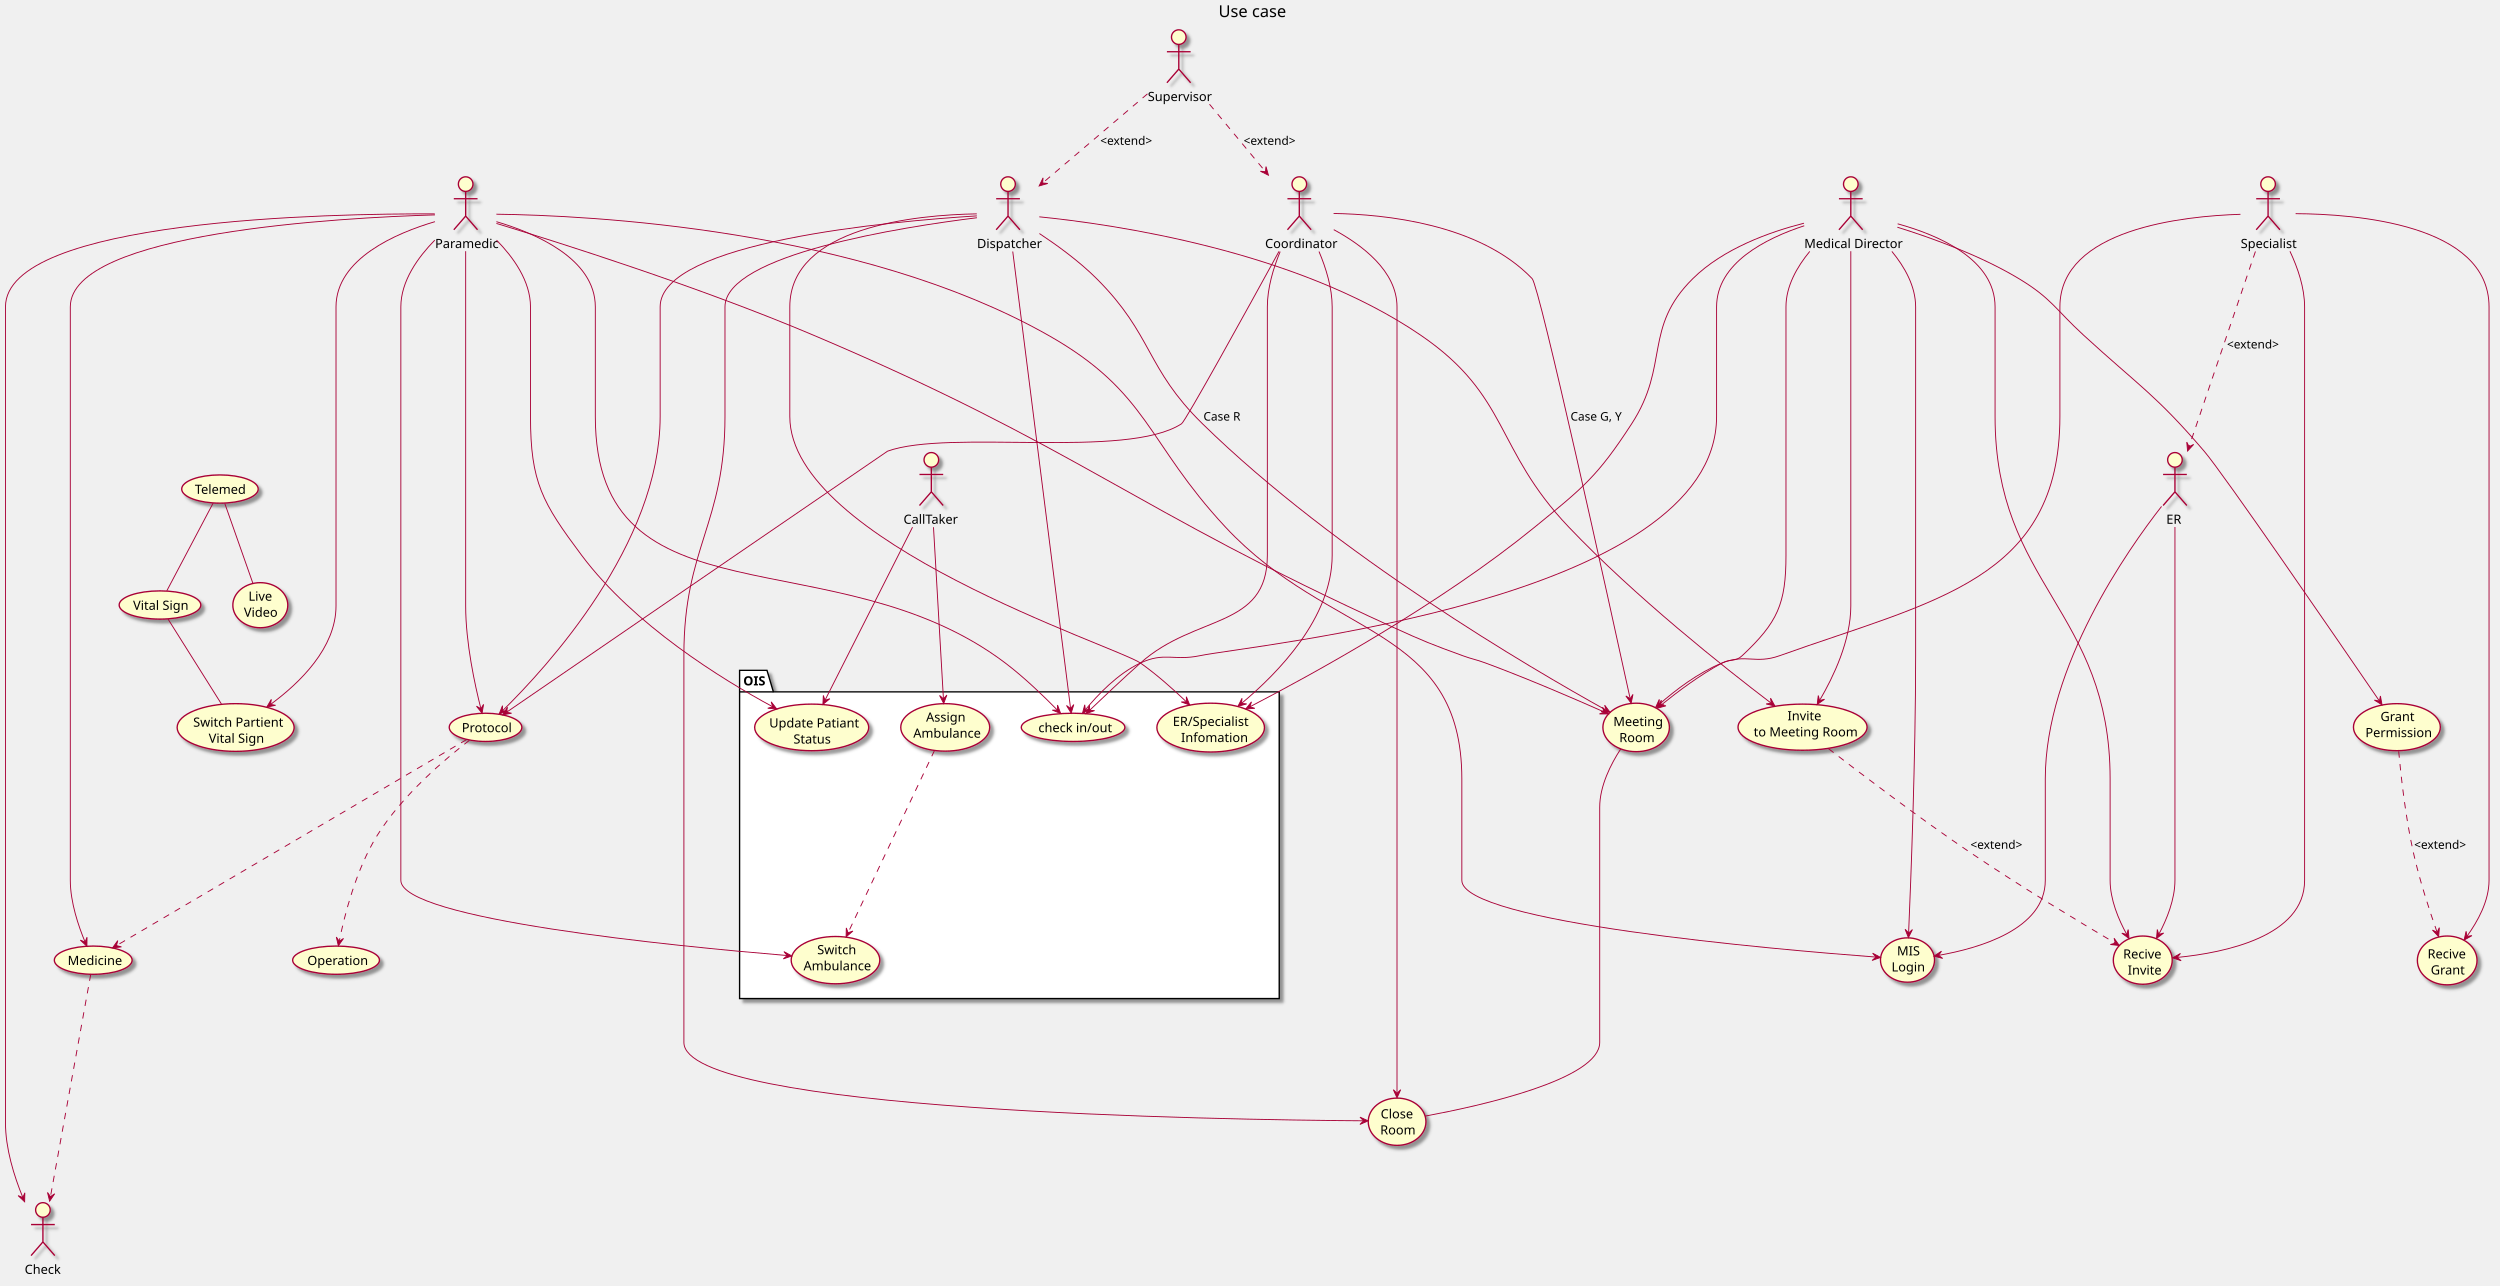
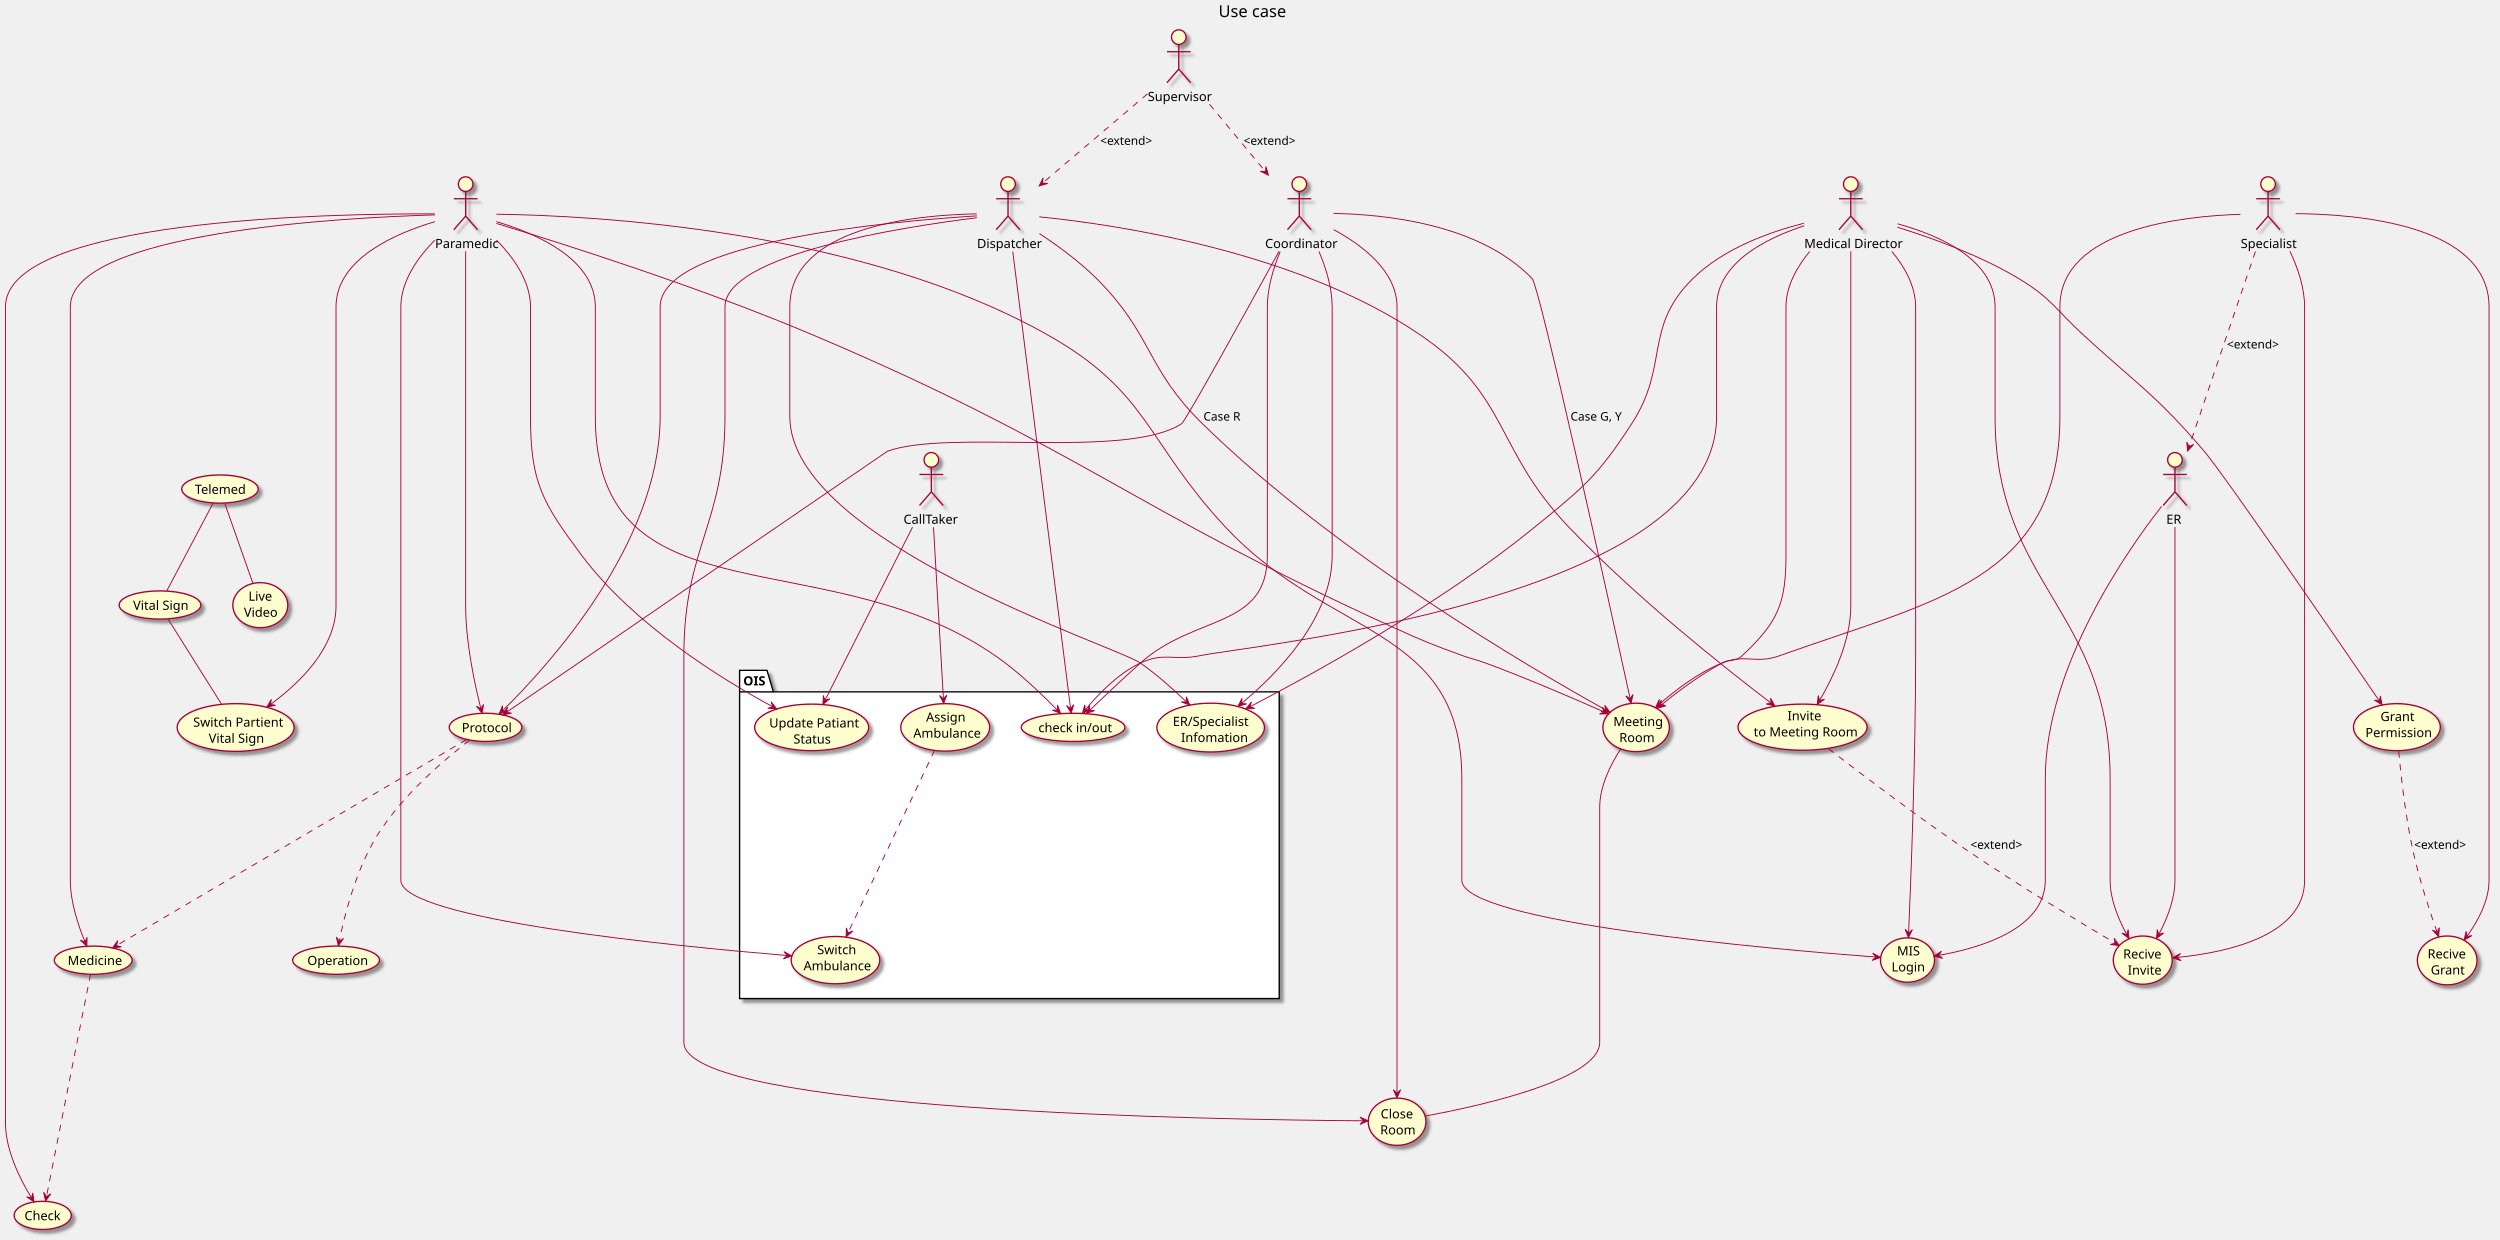
- <svg xmlns="http://www.w3.org/2000/svg" contentScriptType="application/ecmascript" contentStyleType="text/css" height="1408px" preserveAspectRatio="none" style="width:2738px;height:1408px;" version="1.1" viewBox="0 0 2738 1408" width="2738px" zoomAndPan="magnify">
+ <svg xmlns="http://www.w3.org/2000/svg" contentScriptType="application/ecmascript" contentStyleType="text/css" height="1357px" preserveAspectRatio="none" style="width:2738px;height:1357px;" version="1.1" viewBox="0 0 2738 1357" width="2738px" zoomAndPan="magnify">
  <defs>
-     <filter height="300%" id="fjxbp9gkkyga7" width="300%" x="-1" y="-1">
+     <filter height="300%" id="fc6ze92agss5i" width="300%" x="-1" y="-1">
      <feGaussianBlur result="blurOut" stdDeviation="2.0" />
      <feColorMatrix in="blurOut" result="blurOut2" type="matrix" values="0 0 0 0 0 0 0 0 0 0 0 0 0 0 0 0 0 0 .4 0" />
      <feOffset dx="4.0" dy="4.0" in="blurOut2" result="blurOut3" />
      <feBlend in="SourceGraphic" in2="blurOut3" mode="normal" />
    </filter>
  </defs>
  <g>
    <text fill="#000000" font-family="sans-serif" font-size="18" lengthAdjust="spacingAndGlyphs" textLength="75" x="1334.5" y="18.686">Use case</text>
-     <polygon fill="#FFFFFF" filter="url(#fjxbp9gkkyga7)" points="810,734.141,840,734.141,847,757.75,1401,757.75,1401,1093.641,810,1093.641,810,734.141" style="stroke: #000000; stroke-width: 1.5;" />
+     <polygon fill="#FFFFFF" filter="url(#fc6ze92agss5i)" points="810,734.141,840,734.141,847,757.75,1401,757.75,1401,1093.641,810,1093.641,810,734.141" style="stroke: #000000; stroke-width: 1.5;" />
    <line style="stroke: #000000; stroke-width: 1.5;" x1="810" x2="847" y1="757.75" y2="757.75" />
    <text fill="#000000" font-family="sans-serif" font-size="14" font-weight="bold" lengthAdjust="spacingAndGlyphs" textLength="24" x="814" y="750.674">OIS</text>
-     <ellipse cx="888.94" cy="796.65" fill="#FEFECE" filter="url(#fjxbp9gkkyga7)" rx="62.44" ry="25.51" style="stroke: #A80036; stroke-width: 1.5;" />
+     <ellipse cx="888.94" cy="796.65" fill="#FEFECE" filter="url(#fc6ze92agss5i)" rx="62.44" ry="25.51" style="stroke: #A80036; stroke-width: 1.5;" />
    <text fill="#000000" font-family="sans-serif" font-size="14" lengthAdjust="spacingAndGlyphs" textLength="93" x="842.44" y="796.738">Update Patiant</text>
    <text fill="#000000" font-family="sans-serif" font-size="14" lengthAdjust="spacingAndGlyphs" textLength="40" x="868.94" y="814.348">Status</text>
-     <ellipse cx="1325.925" cy="796.871" fill="#FEFECE" filter="url(#fjxbp9gkkyga7)" rx="58.925" ry="26.73" style="stroke: #A80036; stroke-width: 1.5;" />
+     <ellipse cx="1325.925" cy="796.871" fill="#FEFECE" filter="url(#fc6ze92agss5i)" rx="58.925" ry="26.73" style="stroke: #A80036; stroke-width: 1.5;" />
    <text fill="#000000" font-family="sans-serif" font-size="14" lengthAdjust="spacingAndGlyphs" textLength="83" x="1284.425" y="795.073">ER/Specialist</text>
    <text fill="#000000" font-family="sans-serif" font-size="14" lengthAdjust="spacingAndGlyphs" textLength="65" x="1293.425" y="812.683">Infomation</text>
-     <ellipse cx="1175.24" cy="796.592" fill="#FEFECE" filter="url(#fjxbp9gkkyga7)" rx="56.74" ry="15.452" style="stroke: #A80036; stroke-width: 1.5;" />
+     <ellipse cx="1175.24" cy="796.592" fill="#FEFECE" filter="url(#fc6ze92agss5i)" rx="56.74" ry="15.452" style="stroke: #A80036; stroke-width: 1.5;" />
    <text fill="#000000" font-family="sans-serif" font-size="14" lengthAdjust="spacingAndGlyphs" textLength="76" x="1137.24" y="801.897">check in/out</text>
-     <ellipse cx="1035.209" cy="796.638" fill="#FEFECE" filter="url(#fjxbp9gkkyga7)" rx="48.709" ry="25.998" style="stroke: #A80036; stroke-width: 1.5;" />
+     <ellipse cx="1035.209" cy="796.638" fill="#FEFECE" filter="url(#fc6ze92agss5i)" rx="48.709" ry="25.998" style="stroke: #A80036; stroke-width: 1.5;" />
    <text fill="#000000" font-family="sans-serif" font-size="14" lengthAdjust="spacingAndGlyphs" textLength="42" x="1014.21" y="790.321">Assign</text>
    <text fill="#000000" font-family="sans-serif" font-size="14" lengthAdjust="spacingAndGlyphs" textLength="70" x="1000.21" y="807.93">Ambulance</text>
-     <ellipse cx="915.022" cy="1051.544" fill="#FEFECE" filter="url(#fjxbp9gkkyga7)" rx="48.522" ry="25.903" style="stroke: #A80036; stroke-width: 1.5;" />
+     <ellipse cx="915.022" cy="1051.544" fill="#FEFECE" filter="url(#fc6ze92agss5i)" rx="48.522" ry="25.903" style="stroke: #A80036; stroke-width: 1.5;" />
    <text fill="#000000" font-family="sans-serif" font-size="14" lengthAdjust="spacingAndGlyphs" textLength="40" x="895.022" y="1045.079">Switch</text>
    <text fill="#000000" font-family="sans-serif" font-size="14" lengthAdjust="spacingAndGlyphs" textLength="70" x="880.022" y="1062.688">Ambulance</text>
-     <ellipse cx="1791.916" cy="796.678" fill="#FEFECE" filter="url(#fjxbp9gkkyga7)" rx="36.416" ry="26.537" style="stroke: #A80036; stroke-width: 1.5;" />
+     <ellipse cx="1791.916" cy="796.678" fill="#FEFECE" filter="url(#fc6ze92agss5i)" rx="36.416" ry="26.537" style="stroke: #A80036; stroke-width: 1.5;" />
    <text fill="#000000" font-family="sans-serif" font-size="14" lengthAdjust="spacingAndGlyphs" textLength="50" x="1766.916" y="795.169">Meeting</text>
    <text fill="#000000" font-family="sans-serif" font-size="14" lengthAdjust="spacingAndGlyphs" textLength="37" x="1773.416" y="812.779">Room</text>
-     <ellipse cx="1530.095" cy="1228.517" fill="#FEFECE" filter="url(#fjxbp9gkkyga7)" rx="31.595" ry="25.876" style="stroke: #A80036; stroke-width: 1.5;" />
+     <ellipse cx="1530.095" cy="1228.517" fill="#FEFECE" filter="url(#fc6ze92agss5i)" rx="31.595" ry="25.876" style="stroke: #A80036; stroke-width: 1.5;" />
    <text fill="#000000" font-family="sans-serif" font-size="14" lengthAdjust="spacingAndGlyphs" textLength="36" x="1512.095" y="1224.851">Close</text>
    <text fill="#000000" font-family="sans-serif" font-size="14" lengthAdjust="spacingAndGlyphs" textLength="37" x="1511.595" y="1242.46">Room</text>
-     <ellipse cx="531.77" cy="796.592" fill="#FEFECE" filter="url(#fjxbp9gkkyga7)" rx="39.77" ry="15.452" style="stroke: #A80036; stroke-width: 1.5;" />
+     <ellipse cx="531.77" cy="796.592" fill="#FEFECE" filter="url(#fc6ze92agss5i)" rx="39.77" ry="15.452" style="stroke: #A80036; stroke-width: 1.5;" />
    <text fill="#000000" font-family="sans-serif" font-size="14" lengthAdjust="spacingAndGlyphs" textLength="52" x="505.77" y="801.897">Protocol</text>
-     <ellipse cx="368.048" cy="1051.592" fill="#FEFECE" filter="url(#fjxbp9gkkyga7)" rx="47.548" ry="15.452" style="stroke: #A80036; stroke-width: 1.5;" />
+     <ellipse cx="368.048" cy="1051.592" fill="#FEFECE" filter="url(#fc6ze92agss5i)" rx="47.548" ry="15.452" style="stroke: #A80036; stroke-width: 1.5;" />
    <text fill="#000000" font-family="sans-serif" font-size="14" lengthAdjust="spacingAndGlyphs" textLength="63" x="336.548" y="1056.897">Operation</text>
-     <ellipse cx="2089.102" cy="1051.422" fill="#FEFECE" filter="url(#fjxbp9gkkyga7)" rx="29.602" ry="24.282" style="stroke: #A80036; stroke-width: 1.5;" />
+     <ellipse cx="2089.102" cy="1051.422" fill="#FEFECE" filter="url(#fc6ze92agss5i)" rx="29.602" ry="24.282" style="stroke: #A80036; stroke-width: 1.5;" />
    <text fill="#000000" font-family="sans-serif" font-size="14" lengthAdjust="spacingAndGlyphs" textLength="23" x="2077.602" y="1046.341">MIS</text>
    <text fill="#000000" font-family="sans-serif" font-size="14" lengthAdjust="spacingAndGlyphs" textLength="35" x="2071.602" y="1063.951">Login</text>
-     <ellipse cx="102.098" cy="1051.592" fill="#FEFECE" filter="url(#fjxbp9gkkyga7)" rx="42.598" ry="15.452" style="stroke: #A80036; stroke-width: 1.5;" />
+     <ellipse cx="102.098" cy="1051.592" fill="#FEFECE" filter="url(#fc6ze92agss5i)" rx="42.598" ry="15.452" style="stroke: #A80036; stroke-width: 1.5;" />
    <text fill="#000000" font-family="sans-serif" font-size="14" lengthAdjust="spacingAndGlyphs" textLength="56" x="74.098" y="1056.897">Medicine</text>
-     <ellipse cx="1974.146" cy="796.406" fill="#FEFECE" filter="url(#fjxbp9gkkyga7)" rx="70.646" ry="25.265" style="stroke: #A80036; stroke-width: 1.5;" />
+     <ellipse cx="46.784" cy="1331.092" fill="#FEFECE" filter="url(#fc6ze92agss5i)" rx="31.284" ry="15.452" style="stroke: #A80036; stroke-width: 1.5;" />
+     <text fill="#000000" font-family="sans-serif" font-size="14" lengthAdjust="spacingAndGlyphs" textLength="40" x="26.784" y="1336.397">Check</text>
+     <ellipse cx="1974.146" cy="796.406" fill="#FEFECE" filter="url(#fc6ze92agss5i)" rx="70.646" ry="25.265" style="stroke: #A80036; stroke-width: 1.5;" />
    <text fill="#000000" font-family="sans-serif" font-size="14" lengthAdjust="spacingAndGlyphs" textLength="33" x="1957.646" y="788.923">Invite</text>
    <text fill="#000000" font-family="sans-serif" font-size="14" lengthAdjust="spacingAndGlyphs" textLength="107" x="1920.646" y="806.532">to Meeting Room</text>
-     <ellipse cx="2346.765" cy="1051.552" fill="#FEFECE" filter="url(#fjxbp9gkkyga7)" rx="32.265" ry="26.412" style="stroke: #A80036; stroke-width: 1.5;" />
+     <ellipse cx="2346.765" cy="1051.552" fill="#FEFECE" filter="url(#fc6ze92agss5i)" rx="32.265" ry="26.412" style="stroke: #A80036; stroke-width: 1.5;" />
    <text fill="#000000" font-family="sans-serif" font-size="14" lengthAdjust="spacingAndGlyphs" textLength="43" x="2325.265" y="1049.779">Recive</text>
    <text fill="#000000" font-family="sans-serif" font-size="14" lengthAdjust="spacingAndGlyphs" textLength="33" x="2330.265" y="1067.388">Invite</text>
-     <ellipse cx="2625.073" cy="796.392" fill="#FEFECE" filter="url(#fjxbp9gkkyga7)" rx="47.573" ry="25.751" style="stroke: #A80036; stroke-width: 1.5;" />
+     <ellipse cx="2625.073" cy="796.392" fill="#FEFECE" filter="url(#fc6ze92agss5i)" rx="47.573" ry="25.751" style="stroke: #A80036; stroke-width: 1.5;" />
    <text fill="#000000" font-family="sans-serif" font-size="14" lengthAdjust="spacingAndGlyphs" textLength="36" x="2607.073" y="789.688">Grant</text>
    <text fill="#000000" font-family="sans-serif" font-size="14" lengthAdjust="spacingAndGlyphs" textLength="69" x="2590.573" y="807.297">Permission</text>
-     <ellipse cx="2680.167" cy="1051.874" fill="#FEFECE" filter="url(#fjxbp9gkkyga7)" rx="32.667" ry="26.733" style="stroke: #A80036; stroke-width: 1.5;" />
+     <ellipse cx="2680.167" cy="1051.874" fill="#FEFECE" filter="url(#fc6ze92agss5i)" rx="32.667" ry="26.733" style="stroke: #A80036; stroke-width: 1.5;" />
    <text fill="#000000" font-family="sans-serif" font-size="14" lengthAdjust="spacingAndGlyphs" textLength="43" x="2658.667" y="1049.63">Recive</text>
    <text fill="#000000" font-family="sans-serif" font-size="14" lengthAdjust="spacingAndGlyphs" textLength="36" x="2662.167" y="1067.239">Grant</text>
-     <ellipse cx="240.891" cy="535.592" fill="#FEFECE" filter="url(#fjxbp9gkkyga7)" rx="41.891" ry="15.452" style="stroke: #A80036; stroke-width: 1.5;" />
+     <ellipse cx="240.891" cy="535.592" fill="#FEFECE" filter="url(#fc6ze92agss5i)" rx="41.891" ry="15.452" style="stroke: #A80036; stroke-width: 1.5;" />
    <text fill="#000000" font-family="sans-serif" font-size="14" lengthAdjust="spacingAndGlyphs" textLength="55" x="213.391" y="540.897">Telemed</text>
-     <ellipse cx="285.095" cy="662.816" fill="#FEFECE" filter="url(#fjxbp9gkkyga7)" rx="30.095" ry="24.676" style="stroke: #A80036; stroke-width: 1.5;" />
+     <ellipse cx="285.095" cy="662.816" fill="#FEFECE" filter="url(#fc6ze92agss5i)" rx="30.095" ry="24.676" style="stroke: #A80036; stroke-width: 1.5;" />
    <text fill="#000000" font-family="sans-serif" font-size="14" lengthAdjust="spacingAndGlyphs" textLength="26" x="272.095" y="657.908">Live</text>
    <text fill="#000000" font-family="sans-serif" font-size="14" lengthAdjust="spacingAndGlyphs" textLength="36" x="267.095" y="675.517">Video</text>
-     <ellipse cx="175.219" cy="662.592" fill="#FEFECE" filter="url(#fjxbp9gkkyga7)" rx="44.719" ry="15.452" style="stroke: #A80036; stroke-width: 1.5;" />
+     <ellipse cx="175.219" cy="662.592" fill="#FEFECE" filter="url(#fc6ze92agss5i)" rx="44.719" ry="15.452" style="stroke: #A80036; stroke-width: 1.5;" />
    <text fill="#000000" font-family="sans-serif" font-size="14" lengthAdjust="spacingAndGlyphs" textLength="59" x="145.719" y="667.897">Vital Sign</text>
-     <ellipse cx="258.047" cy="796.759" fill="#FEFECE" filter="url(#fjxbp9gkkyga7)" rx="64.047" ry="26.118" style="stroke: #A80036; stroke-width: 1.5;" />
+     <ellipse cx="258.047" cy="796.759" fill="#FEFECE" filter="url(#fc6ze92agss5i)" rx="64.047" ry="26.118" style="stroke: #A80036; stroke-width: 1.5;" />
    <text fill="#000000" font-family="sans-serif" font-size="14" lengthAdjust="spacingAndGlyphs" textLength="93" x="211.547" y="795.889">Switch Partient</text>
    <text fill="#000000" font-family="sans-serif" font-size="14" lengthAdjust="spacingAndGlyphs" textLength="59" x="228.547" y="813.499">Vital Sign</text>
-     <ellipse cx="47" cy="1325.141" fill="#FEFECE" filter="url(#fjxbp9gkkyga7)" rx="8" ry="8" style="stroke: #A80036; stroke-width: 1.5;" />
-     <path d="M47,1333.141 L47,1360.141 M34,1341.141 L60,1341.141 M47,1360.141 L34,1375.141 M47,1360.141 L60,1375.141 " fill="none" filter="url(#fjxbp9gkkyga7)" style="stroke: #A80036; stroke-width: 1.5;" />
-     <text fill="#000000" font-family="sans-serif" font-size="14" lengthAdjust="spacingAndGlyphs" textLength="40" x="27" y="1395.174">Check</text>
-     <ellipse cx="1291" cy="40.641" fill="#FEFECE" filter="url(#fjxbp9gkkyga7)" rx="8" ry="8" style="stroke: #A80036; stroke-width: 1.5;" />
-     <path d="M1291,48.641 L1291,75.641 M1278,56.641 L1304,56.641 M1291,75.641 L1278,90.641 M1291,75.641 L1304,90.641 " fill="none" filter="url(#fjxbp9gkkyga7)" style="stroke: #A80036; stroke-width: 1.5;" />
+     <ellipse cx="1291" cy="40.641" fill="#FEFECE" filter="url(#fc6ze92agss5i)" rx="8" ry="8" style="stroke: #A80036; stroke-width: 1.5;" />
+     <path d="M1291,48.641 L1291,75.641 M1278,56.641 L1304,56.641 M1291,75.641 L1278,90.641 M1291,75.641 L1304,90.641 " fill="none" filter="url(#fc6ze92agss5i)" style="stroke: #A80036; stroke-width: 1.5;" />
    <text fill="#000000" font-family="sans-serif" font-size="14" lengthAdjust="spacingAndGlyphs" textLength="68" x="1257" y="110.674">Supervisor</text>
-     <ellipse cx="1423" cy="201.641" fill="#FEFECE" filter="url(#fjxbp9gkkyga7)" rx="8" ry="8" style="stroke: #A80036; stroke-width: 1.5;" />
-     <path d="M1423,209.641 L1423,236.641 M1410,217.641 L1436,217.641 M1423,236.641 L1410,251.641 M1423,236.641 L1436,251.641 " fill="none" filter="url(#fjxbp9gkkyga7)" style="stroke: #A80036; stroke-width: 1.5;" />
+     <ellipse cx="1423" cy="201.641" fill="#FEFECE" filter="url(#fc6ze92agss5i)" rx="8" ry="8" style="stroke: #A80036; stroke-width: 1.5;" />
+     <path d="M1423,209.641 L1423,236.641 M1410,217.641 L1436,217.641 M1423,236.641 L1410,251.641 M1423,236.641 L1436,251.641 " fill="none" filter="url(#fc6ze92agss5i)" style="stroke: #A80036; stroke-width: 1.5;" />
    <text fill="#000000" font-family="sans-serif" font-size="14" lengthAdjust="spacingAndGlyphs" textLength="75" x="1385.5" y="271.674">Coordinator</text>
-     <ellipse cx="1104" cy="201.641" fill="#FEFECE" filter="url(#fjxbp9gkkyga7)" rx="8" ry="8" style="stroke: #A80036; stroke-width: 1.5;" />
-     <path d="M1104,209.641 L1104,236.641 M1091,217.641 L1117,217.641 M1104,236.641 L1091,251.641 M1104,236.641 L1117,251.641 " fill="none" filter="url(#fjxbp9gkkyga7)" style="stroke: #A80036; stroke-width: 1.5;" />
+     <ellipse cx="1104" cy="201.641" fill="#FEFECE" filter="url(#fc6ze92agss5i)" rx="8" ry="8" style="stroke: #A80036; stroke-width: 1.5;" />
+     <path d="M1104,209.641 L1104,236.641 M1091,217.641 L1117,217.641 M1104,236.641 L1091,251.641 M1104,236.641 L1117,251.641 " fill="none" filter="url(#fc6ze92agss5i)" style="stroke: #A80036; stroke-width: 1.5;" />
    <text fill="#000000" font-family="sans-serif" font-size="14" lengthAdjust="spacingAndGlyphs" textLength="68" x="1070" y="271.674">Dispatcher</text>
-     <ellipse cx="1020" cy="503.641" fill="#FEFECE" filter="url(#fjxbp9gkkyga7)" rx="8" ry="8" style="stroke: #A80036; stroke-width: 1.5;" />
-     <path d="M1020,511.641 L1020,538.641 M1007,519.641 L1033,519.641 M1020,538.641 L1007,553.641 M1020,538.641 L1033,553.641 " fill="none" filter="url(#fjxbp9gkkyga7)" style="stroke: #A80036; stroke-width: 1.5;" />
+     <ellipse cx="1020" cy="503.641" fill="#FEFECE" filter="url(#fc6ze92agss5i)" rx="8" ry="8" style="stroke: #A80036; stroke-width: 1.5;" />
+     <path d="M1020,511.641 L1020,538.641 M1007,519.641 L1033,519.641 M1020,538.641 L1007,553.641 M1020,538.641 L1033,553.641 " fill="none" filter="url(#fc6ze92agss5i)" style="stroke: #A80036; stroke-width: 1.5;" />
    <text fill="#000000" font-family="sans-serif" font-size="14" lengthAdjust="spacingAndGlyphs" textLength="61" x="989.5" y="573.674">CallTaker</text>
-     <ellipse cx="2382" cy="503.641" fill="#FEFECE" filter="url(#fjxbp9gkkyga7)" rx="8" ry="8" style="stroke: #A80036; stroke-width: 1.5;" />
-     <path d="M2382,511.641 L2382,538.641 M2369,519.641 L2395,519.641 M2382,538.641 L2369,553.641 M2382,538.641 L2395,553.641 " fill="none" filter="url(#fjxbp9gkkyga7)" style="stroke: #A80036; stroke-width: 1.5;" />
+     <ellipse cx="2382" cy="503.641" fill="#FEFECE" filter="url(#fc6ze92agss5i)" rx="8" ry="8" style="stroke: #A80036; stroke-width: 1.5;" />
+     <path d="M2382,511.641 L2382,538.641 M2369,519.641 L2395,519.641 M2382,538.641 L2369,553.641 M2382,538.641 L2395,553.641 " fill="none" filter="url(#fc6ze92agss5i)" style="stroke: #A80036; stroke-width: 1.5;" />
    <text fill="#000000" font-family="sans-serif" font-size="14" lengthAdjust="spacingAndGlyphs" textLength="19" x="2372.5" y="573.674">ER</text>
-     <ellipse cx="2484" cy="201.641" fill="#FEFECE" filter="url(#fjxbp9gkkyga7)" rx="8" ry="8" style="stroke: #A80036; stroke-width: 1.5;" />
-     <path d="M2484,209.641 L2484,236.641 M2471,217.641 L2497,217.641 M2484,236.641 L2471,251.641 M2484,236.641 L2497,251.641 " fill="none" filter="url(#fjxbp9gkkyga7)" style="stroke: #A80036; stroke-width: 1.5;" />
+     <ellipse cx="2484" cy="201.641" fill="#FEFECE" filter="url(#fc6ze92agss5i)" rx="8" ry="8" style="stroke: #A80036; stroke-width: 1.5;" />
+     <path d="M2484,209.641 L2484,236.641 M2471,217.641 L2497,217.641 M2484,236.641 L2471,251.641 M2484,236.641 L2497,251.641 " fill="none" filter="url(#fc6ze92agss5i)" style="stroke: #A80036; stroke-width: 1.5;" />
    <text fill="#000000" font-family="sans-serif" font-size="14" lengthAdjust="spacingAndGlyphs" textLength="60" x="2454" y="271.674">Specialist</text>
-     <ellipse cx="510" cy="201.641" fill="#FEFECE" filter="url(#fjxbp9gkkyga7)" rx="8" ry="8" style="stroke: #A80036; stroke-width: 1.5;" />
-     <path d="M510,209.641 L510,236.641 M497,217.641 L523,217.641 M510,236.641 L497,251.641 M510,236.641 L523,251.641 " fill="none" filter="url(#fjxbp9gkkyga7)" style="stroke: #A80036; stroke-width: 1.5;" />
+     <ellipse cx="510" cy="201.641" fill="#FEFECE" filter="url(#fc6ze92agss5i)" rx="8" ry="8" style="stroke: #A80036; stroke-width: 1.5;" />
+     <path d="M510,209.641 L510,236.641 M497,217.641 L523,217.641 M510,236.641 L497,251.641 M510,236.641 L523,251.641 " fill="none" filter="url(#fc6ze92agss5i)" style="stroke: #A80036; stroke-width: 1.5;" />
    <text fill="#000000" font-family="sans-serif" font-size="14" lengthAdjust="spacingAndGlyphs" textLength="67" x="476.5" y="271.674">Paramedic</text>
-     <ellipse cx="2027" cy="201.641" fill="#FEFECE" filter="url(#fjxbp9gkkyga7)" rx="8" ry="8" style="stroke: #A80036; stroke-width: 1.5;" />
-     <path d="M2027,209.641 L2027,236.641 M2014,217.641 L2040,217.641 M2027,236.641 L2014,251.641 M2027,236.641 L2040,251.641 " fill="none" filter="url(#fjxbp9gkkyga7)" style="stroke: #A80036; stroke-width: 1.5;" />
+     <ellipse cx="2027" cy="201.641" fill="#FEFECE" filter="url(#fc6ze92agss5i)" rx="8" ry="8" style="stroke: #A80036; stroke-width: 1.5;" />
+     <path d="M2027,209.641 L2027,236.641 M2014,217.641 L2040,217.641 M2027,236.641 L2014,251.641 M2027,236.641 L2040,251.641 " fill="none" filter="url(#fc6ze92agss5i)" style="stroke: #A80036; stroke-width: 1.5;" />
    <text fill="#000000" font-family="sans-serif" font-size="14" lengthAdjust="spacingAndGlyphs" textLength="102" x="1976" y="271.674">Medical Director</text>
    <path d="M1023.49,821.9 C1001.331,868.627 952.8,970.947 928.883,1021.37 " fill="none" id="AssignAmbulance-&gt;SwitchAmbulance" style="stroke: #A80036; stroke-width: 1.0; stroke-dasharray: 7.0,7.0;" />
    <polygon fill="#A80036" points="926.648,1026.084,934.119,1019.666,928.79,1021.566,926.89,1016.238,926.648,1026.084" style="stroke: #A80036; stroke-width: 1.0;" />
    <path d="M1775.04,820.202 C1764.13,836.941 1752,860.812 1752,884.141 C1752,884.141 1752,884.141 1752,1141.641 C1752,1182.147 1621.87,1211.04 1560.87,1222.358 " fill="none" id="MeetingRoom-CloseRoom" style="stroke: #A80036; stroke-width: 1.0;" />
    <path d="M514.058,810.825 C488.214,830.698 440.591,870.757 413,915.141 C389.812,952.442 377.165,1003.02 371.576,1030.627 " fill="none" id="Protocol-&gt;Ops" style="stroke: #A80036; stroke-width: 1.0; stroke-dasharray: 7.0,7.0;" />
    <polygon fill="#A80036" points="370.551,1035.831,376.214,1027.773,371.517,1030.925,368.365,1026.227,370.551,1035.831" style="stroke: #A80036; stroke-width: 1.0;" />
    <path d="M510.969,810.015 C439.467,852.085 205.868,989.528 127.726,1035.505 " fill="none" id="Protocol-&gt;Med" style="stroke: #A80036; stroke-width: 1.0; stroke-dasharray: 7.0,7.0;" />
    <polygon fill="#A80036" points="123.244,1038.142,133.029,1037.024,127.553,1035.606,128.972,1030.13,123.244,1038.142" style="stroke: #A80036; stroke-width: 1.0;" />
-     <path d="M99.347,1067.279 C91.458,1110.815 67.904,1240.787 55.253,1310.601 " fill="none" id="Med-&gt;Check" style="stroke: #A80036; stroke-width: 1.0; stroke-dasharray: 7.0,7.0;" />
-     <polygon fill="#A80036" points="54.361,1315.522,59.902,1307.379,55.252,1310.602,52.03,1305.953,54.361,1315.522" style="stroke: #A80036; stroke-width: 1.0;" />
+     <path d="M99.12,1067.17 C89.953,1113.423 61.436,1257.304 50.934,1310.291 " fill="none" id="Med-&gt;Check" style="stroke: #A80036; stroke-width: 1.0; stroke-dasharray: 7.0,7.0;" />
+     <polygon fill="#A80036" points="49.917,1315.421,55.591,1307.37,50.89,1310.516,47.744,1305.815,49.917,1315.421" style="stroke: #A80036; stroke-width: 1.0;" />
    <path d="M2002.62,819.993 C2038.19,847.499 2101.04,895.217 2157,933.141 C2212.07,970.462 2278.64,1010.521 2316.58,1032.894 " fill="none" id="InviteToMeetingRoom-&gt;ReciveInvite" style="stroke: #A80036; stroke-width: 1.0; stroke-dasharray: 7.0,7.0;" />
    <polygon fill="#A80036" points="2321.06,1035.534,2315.342,1027.514,2316.754,1032.992,2311.276,1034.404,2321.06,1035.534" style="stroke: #A80036; stroke-width: 1.0;" />
    <text fill="#000000" font-family="sans-serif" font-size="13" lengthAdjust="spacingAndGlyphs" textLength="55" x="2158" y="929.636">&lt;extend&gt;</text>
    <path d="M2627.03,822.842 C2629.55,850.224 2634.56,895.148 2643,933.141 C2649.75,963.548 2660.8,997.387 2669.07,1020.912 " fill="none" id="GrantPermission-&gt;ReciveGrant" style="stroke: #A80036; stroke-width: 1.0; stroke-dasharray: 7.0,7.0;" />
    <polygon fill="#A80036" points="2670.79,1025.77,2671.561,1015.951,2669.123,1021.056,2664.018,1018.618,2670.79,1025.77" style="stroke: #A80036; stroke-width: 1.0;" />
    <text fill="#000000" font-family="sans-serif" font-size="13" lengthAdjust="spacingAndGlyphs" textLength="55" x="2644" y="929.636">&lt;extend&gt;</text>
    <path d="M246.22,551.471 C253.823,573.071 268.01,613.373 276.955,638.785 " fill="none" id="Telemed-LiveVideo" style="stroke: #A80036; stroke-width: 1.0;" />
    <path d="M233.429,550.98 C220.766,574.964 195.426,622.956 182.686,647.084 " fill="none" id="Telemed-VitalSign" style="stroke: #A80036; stroke-width: 1.0;" />
    <path d="M184.04,678.019 C198.074,700.336 225.271,743.591 242.486,770.969 " fill="none" id="VitalSign-SwitchVS" style="stroke: #A80036; stroke-width: 1.0;" />
    <path d="M1324.65,114.171 C1343.35,136.701 1366.66,164.771 1385.89,187.941 " fill="none" id="Supervisor-&gt;Coordinator" style="stroke: #A80036; stroke-width: 1.0; stroke-dasharray: 7.0,7.0;" />
    <polygon fill="#A80036" points="1389.18,191.901,1386.515,182.419,1385.989,188.051,1380.357,187.525,1389.18,191.901" style="stroke: #A80036; stroke-width: 1.0;" />
    <text fill="#000000" font-family="sans-serif" font-size="13" lengthAdjust="spacingAndGlyphs" textLength="55" x="1362" y="158.636">&lt;extend&gt;</text>
    <path d="M1256.7,102.801 C1224.28,130.371 1175.72,171.661 1142.1,200.241 " fill="none" id="Supervisor-&gt;Dispatcher" style="stroke: #A80036; stroke-width: 1.0; stroke-dasharray: 7.0,7.0;" />
    <polygon fill="#A80036" points="1138.08,203.661,1147.534,200.899,1141.896,200.43,1142.365,194.793,1138.08,203.661" style="stroke: #A80036; stroke-width: 1.0;" />
    <text fill="#000000" font-family="sans-serif" font-size="13" lengthAdjust="spacingAndGlyphs" textLength="55" x="1205" y="158.636">&lt;extend&gt;</text>
    <path d="M999.387,577.395 C972.707,630.144 926.881,720.746 903.557,766.859 " fill="none" id="CallTaker-&gt;UpdatePatiantStatus" style="stroke: #A80036; stroke-width: 1.0;" />
    <polygon fill="#A80036" points="901.236,771.45,908.868,765.225,903.493,766.988,901.73,761.613,901.236,771.45" style="stroke: #A80036; stroke-width: 1.0;" />
    <path d="M1022.36,577.395 C1025.38,629.519 1030.54,718.605 1033.24,765.203 " fill="none" id="CallTaker-&gt;AssignAmbulance" style="stroke: #A80036; stroke-width: 1.0;" />
    <polygon fill="#A80036" points="1033.54,770.396,1037.015,761.18,1033.252,765.404,1029.028,761.641,1033.54,770.396" style="stroke: #A80036; stroke-width: 1.0;" />
    <path d="M1444.56,275.471 C1452.23,293.551 1459,315.391 1459,336.141 C1459,336.141 1459,336.141 1459,608.141 C1459,676.491 1399.48,737.304 1360.07,770.076 " fill="none" id="Coordinator-&gt;ERSpecialistInfomation" style="stroke: #A80036; stroke-width: 1.0;" />
    <polygon fill="#A80036" points="1355.85,773.545,1365.345,770.927,1359.715,770.373,1360.269,764.743,1355.85,773.545" style="stroke: #A80036; stroke-width: 1.0;" />
    <path d="M1460.55,233.791 C1516.23,234.691 1620.28,244.981 1678,305.141 C1686.19,313.681 1762.13,658.886 1785.31,764.959 " fill="none" id="Coordinator-&gt;MeetingRoom" style="stroke: #A80036; stroke-width: 1.0;" />
    <polygon fill="#A80036" points="1786.44,770.124,1788.427,760.477,1785.373,765.239,1780.612,762.184,1786.44,770.124" style="stroke: #A80036; stroke-width: 1.0;" />
    <text fill="#000000" font-family="sans-serif" font-size="13" lengthAdjust="spacingAndGlyphs" textLength="61" x="1720" y="460.636">Case G, Y</text>
    <path d="M1402.03,275.531 C1394.58,293.621 1388,315.451 1388,336.141 C1388,336.141 1388,336.141 1388,608.141 C1388,689.177 1309.44,672.163 1249,726.141 C1229.61,743.457 1208,763.891 1193.16,778.102 " fill="none" id="Coordinator-&gt;checkIn" style="stroke: #A80036; stroke-width: 1.0;" />
    <polygon fill="#A80036" points="1189.54,781.575,1198.806,778.237,1193.15,778.116,1193.272,772.46,1189.54,781.575" style="stroke: #A80036; stroke-width: 1.0;" />
    <path d="M1400.77,275.301 C1365.07,340.441 1298.47,461.236 1294,464.141 C1233.72,503.273 1039.59,469.713 972,494.141 C971.25,494.412 645.282,717.95 554.96,779.894 " fill="none" id="Coordinator-&gt;Protocol" style="stroke: #A80036; stroke-width: 1.0;" />
    <polygon fill="#A80036" points="550.59,782.891,560.275,781.1,554.714,780.063,555.75,774.502,550.59,782.891" style="stroke: #A80036; stroke-width: 1.0;" />
    <path d="M1460.72,251.521 C1491.53,268.171 1530,296.841 1530,336.141 C1530,336.141 1530,336.141 1530,1141.641 C1530,1160.018 1530,1180.605 1530,1197.028 " fill="none" id="Coordinator-&gt;CloseRoom" style="stroke: #A80036; stroke-width: 1.0;" />
    <polygon fill="#A80036" points="1530,1202.428,1534,1193.428,1530,1197.428,1526,1193.428,1530,1202.428" style="stroke: #A80036; stroke-width: 1.0;" />
    <path d="M1069.76,234.211 C1003.671,235.361 865,248.231 865,336.141 C865,336.141 865,336.141 865,456.141 C865,593.45 1223.42,708.114 1249,726.141 C1266.76,738.657 1284.88,754.814 1299.08,768.399 " fill="none" id="Dispatcher-&gt;ERSpecialistInfomation" style="stroke: #A80036; stroke-width: 1.0;" />
    <polygon fill="#A80036" points="1302.98,772.157,1299.28,763.029,1299.381,768.685,1293.726,768.787,1302.98,772.157" style="stroke: #A80036; stroke-width: 1.0;" />
-     <path d="M1138.36,255.771 C1157.89,268.691 1182.14,286.311 1201,305.141 C1262.91,366.941 1254.5,402.94 1317,464.141 C1463.18,607.283 1677.01,732.277 1758.65,777.564 " fill="none" id="Dispatcher-&gt;MeetingRoom" style="stroke: #A80036; stroke-width: 1.0;" />
+     <path d="M1138.36,255.771 C1157.89,268.691 1182.14,286.311 1201,305.141 C1262.91,366.939 1254.5,402.94 1317,464.141 C1463.18,607.283 1677.01,732.277 1758.65,777.564 " fill="none" id="Dispatcher-&gt;MeetingRoom" style="stroke: #A80036; stroke-width: 1.0;" />
    <polygon fill="#A80036" points="1763.37,780.175,1757.443,772.309,1758.998,777.748,1753.56,779.303,1763.37,780.175" style="stroke: #A80036; stroke-width: 1.0;" />
    <text fill="#000000" font-family="sans-serif" font-size="13" lengthAdjust="spacingAndGlyphs" textLength="43" x="1318" y="460.636">Case R</text>
-     <path d="M1109.16,275.441 C1123.31,387.201 1162.31,695.356 1172.52,776.076 " fill="none" id="Dispatcher-&gt;checkIn" style="stroke: #A80036; stroke-width: 1.0;" />
+     <path d="M1109.16,275.441 C1123.31,387.204 1162.31,695.356 1172.52,776.076 " fill="none" id="Dispatcher-&gt;checkIn" style="stroke: #A80036; stroke-width: 1.0;" />
    <polygon fill="#A80036" points="1173.15,781.06,1175.989,771.629,1172.522,776.099,1168.052,772.633,1173.15,781.06" style="stroke: #A80036; stroke-width: 1.0;" />
    <path d="M1138.24,237.461 C1218.04,245.471 1419.95,274.181 1556,367.141 C1653.33,433.645 1636.73,491.754 1718,577.141 C1790.88,653.716 1888.6,731.183 1939.66,770.039 " fill="none" id="Dispatcher-&gt;InviteToMeetingRoom" style="stroke: #A80036; stroke-width: 1.0;" />
    <polygon fill="#A80036" points="1943.85,773.224,1939.107,764.592,1939.87,770.197,1934.265,770.96,1943.85,773.224" style="stroke: #A80036; stroke-width: 1.0;" />
    <path d="M1069.85,236.431 C976.337,242.281 723,264.691 723,336.141 C723,336.141 723,336.141 723,456.141 C723,595.922 598.494,731.298 550.53,778.263 " fill="none" id="Dispatcher-&gt;Protocol" style="stroke: #A80036; stroke-width: 1.0;" />
    <polygon fill="#A80036" points="546.67,782.013,555.912,778.609,550.256,778.528,550.337,772.872,546.67,782.013" style="stroke: #A80036; stroke-width: 1.0;" />
    <path d="M1069.94,238.461 C989.408,248.441 794,278.591 794,336.141 C794,336.141 794,336.141 794,456.141 C794,573.853 749,599.429 749,717.141 C749,717.141 749,717.141 749,1141.641 C749,1217.472 1338.25,1226.454 1493.09,1227.505 " fill="none" id="Dispatcher-&gt;CloseRoom" style="stroke: #A80036; stroke-width: 1.0;" />
    <polygon fill="#A80036" points="1498.42,1227.539,1489.443,1223.487,1493.42,1227.51,1489.397,1231.487,1498.42,1227.539" style="stroke: #A80036; stroke-width: 1.0;" />
    <path d="M2382,577.173 C2382,601.636 2382,633.429 2382,661.641 C2382,661.641 2382,661.641 2382,964.141 C2382,985.02 2373.13,1006.8 2364.32,1023.283 " fill="none" id="ER-&gt;ReciveInvite" style="stroke: #A80036; stroke-width: 1.0;" />
    <polygon fill="#A80036" points="2361.84,1027.786,2369.678,1021.822,2364.247,1023.403,2362.666,1017.971,2361.84,1027.786" style="stroke: #A80036; stroke-width: 1.0;" />
    <path d="M2367.34,554.62 C2331.06,600.994 2240,729.68 2240,853.141 C2240,853.141 2240,853.141 2240,964.141 C2240,1017.668 2167.68,1038.536 2123.13,1046.313 " fill="none" id="ER-&gt;MISLogin" style="stroke: #A80036; stroke-width: 1.0;" />
    <polygon fill="#A80036" points="2118.11,1047.155,2127.641,1049.635,2123.043,1046.34,2126.338,1041.742,2118.11,1047.155" style="stroke: #A80036; stroke-width: 1.0;" />
    <path d="M2470.14,275.411 C2451.17,331.201 2417.24,431.007 2397.47,489.155 " fill="none" id="Specialist-&gt;ER" style="stroke: #A80036; stroke-width: 1.0; stroke-dasharray: 7.0,7.0;" />
    <polygon fill="#A80036" points="2395.83,493.959,2402.511,486.722,2397.437,489.224,2394.935,484.151,2395.83,493.959" style="stroke: #A80036; stroke-width: 1.0;" />
    <text fill="#000000" font-family="sans-serif" font-size="13" lengthAdjust="spacingAndGlyphs" textLength="55" x="2439" y="381.636">&lt;extend&gt;</text>
    <path d="M2453.72,234.711 C2391.7,236.621 2256,250.571 2256,336.141 C2256,336.141 2256,336.141 2256,456.141 C2256,635.519 2117.88,657.689 1949,718.141 C1922.43,727.653 1912.2,715.633 1886,726.141 C1860.08,736.538 1834.87,755.836 1817.09,771.463 " fill="none" id="Specialist-&gt;MeetingRoom" style="stroke: #A80036; stroke-width: 1.0;" />
    <polygon fill="#A80036" points="1813.19,774.94,1822.57,771.937,1816.922,771.613,1817.247,765.965,1813.19,774.94" style="stroke: #A80036; stroke-width: 1.0;" />
    <path d="M2514.16,234.011 C2579.03,234.381 2726,245.251 2726,336.141 C2726,336.141 2726,336.141 2726,964.141 C2726,986.72 2713.63,1009.142 2701.72,1025.498 " fill="none" id="Specialist-&gt;ReciveGrant" style="stroke: #A80036; stroke-width: 1.0;" />
    <polygon fill="#A80036" points="2698.71,1029.522,2707.298,1024.701,2701.7,1025.514,2700.887,1019.916,2698.71,1029.522" style="stroke: #A80036; stroke-width: 1.0;" />
    <path d="M2507.96,275.211 C2516.48,293.241 2524,315.121 2524,336.141 C2524,336.141 2524,336.141 2524,964.141 C2524,1025.645 2436.66,1043.424 2384.69,1048.559 " fill="none" id="Specialist-&gt;ReciveInvite" style="stroke: #A80036; stroke-width: 1.0;" />
    <polygon fill="#A80036" points="2379.46,1049.045,2388.797,1052.178,2384.438,1048.573,2388.043,1044.214,2379.46,1049.045" style="stroke: #A80036; stroke-width: 1.0;" />
    <path d="M543.656,234.601 C642.96,235.871 940.74,249.881 1148,367.141 C1258.59,429.711 1255.41,484.145 1342,577.141 C1456.63,700.257 1601,684.922 1601,853.141 C1601,853.141 1601,853.141 1601,964.141 C1601,1010.249 1943.12,1039.787 2054.45,1048.178 " fill="none" id="Paramedic-&gt;MISLogin" style="stroke: #A80036; stroke-width: 1.0;" />
    <polygon fill="#A80036" points="2059.57,1048.562,2050.892,1043.904,2054.584,1048.19,2050.298,1051.882,2059.57,1048.562" style="stroke: #A80036; stroke-width: 1.0;" />
    <path d="M543.686,244.711 C610.81,265.131 765.58,314.001 891,367.141 C1181.99,490.425 1238.35,556.246 1526,687.141 C1559.2,702.25 1567.71,705.684 1602,718.141 C1612.96,722.125 1616.06,722.095 1627,726.141 C1672.43,742.941 1723.69,765.041 1756.85,779.763 " fill="none" id="Paramedic-&gt;MeetingRoom" style="stroke: #A80036; stroke-width: 1.0;" />
    <polygon fill="#A80036" points="1761.61,781.88,1755.008,774.571,1757.04,779.851,1751.761,781.883,1761.61,781.88" style="stroke: #A80036; stroke-width: 1.0;" />
    <path d="M510,275.141 C510,293.731 510,316.051 510,336.141 C510,336.141 510,336.141 510,663.641 C510,703.984 520.122,750.331 526.635,775.975 " fill="none" id="Paramedic-&gt;Protocol" style="stroke: #A80036; stroke-width: 1.0;" />
    <polygon fill="#A80036" points="527.965,781.123,529.585,771.408,526.714,776.282,521.84,773.41,527.965,781.123" style="stroke: #A80036; stroke-width: 1.0;" />
    <path d="M476.348,242.771 C434.357,255.151 368,283.111 368,336.141 C368,336.141 368,336.141 368,663.641 C368,709.605 328.151,748.058 296.422,771.39 " fill="none" id="Paramedic-&gt;SwitchVS" style="stroke: #A80036; stroke-width: 1.0;" />
    <polygon fill="#A80036" points="292.202,774.441,301.84,772.412,296.255,771.512,297.154,765.927,292.202,774.441" style="stroke: #A80036; stroke-width: 1.0;" />
    <path d="M476.384,235.341 C374.648,238.361 77,254.201 77,336.141 C77,336.141 77,336.141 77,964.141 C77,988.146 85.996,1014.477 93.195,1031.706 " fill="none" id="Paramedic-&gt;Med" style="stroke: #A80036; stroke-width: 1.0;" />
    <polygon fill="#A80036" points="95.169,1036.314,95.302,1026.466,93.2,1031.717,87.948,1029.615,95.169,1036.314" style="stroke: #A80036; stroke-width: 1.0;" />
-     <path d="M476.149,234.241 C363.145,233.781 6,239.971 6,336.141 C6,336.141 6,336.141 6,1229.641 C6,1257.778 15.293,1287.795 25.03,1311.525 " fill="none" id="Paramedic-&gt;Check" style="stroke: #A80036; stroke-width: 1.0;" />
-     <polygon fill="#A80036" points="26.98,1316.184,27.195,1306.338,25.049,1311.572,19.815,1309.427,26.98,1316.184" style="stroke: #A80036; stroke-width: 1.0;" />
+     <path d="M476.149,234.241 C363.145,233.781 6,239.971 6,336.141 C6,336.141 6,336.141 6,1229.641 C6,1260.041 22.283,1292.038 34.326,1311.546 " fill="none" id="Paramedic-&gt;Check" style="stroke: #A80036; stroke-width: 1.0;" />
+     <polygon fill="#A80036" points="37.284,1316.228,35.858,1306.483,34.613,1312.001,29.095,1310.755,37.284,1316.228" style="stroke: #A80036; stroke-width: 1.0;" />
    <path d="M543.652,242.771 C585.643,255.151 652,283.111 652,336.141 C652,336.141 652,336.141 652,456.141 C652,688.998 915.306,585.641 1101,726.141 C1121.99,742.023 1143.67,763.027 1158.1,777.772 " fill="none" id="Paramedic-&gt;checkIn" style="stroke: #A80036; stroke-width: 1.0;" />
    <polygon fill="#A80036" points="1161.61,781.379,1158.205,772.137,1158.125,777.793,1152.468,777.713,1161.61,781.379" style="stroke: #A80036; stroke-width: 1.0;" />
    <path d="M476.164,263.031 C457.877,281.651 439,307.751 439,336.141 C439,336.141 439,336.141 439,964.141 C439,1006.754 738.123,1036.164 862.126,1046.525 " fill="none" id="Paramedic-&gt;SwitchAmbulance" style="stroke: #A80036; stroke-width: 1.0;" />
    <polygon fill="#A80036" points="867.18,1046.945,858.542,1042.213,862.197,1046.53,857.88,1050.185,867.18,1046.945" style="stroke: #A80036; stroke-width: 1.0;" />
    <path d="M543.836,263.031 C562.123,281.651 581,307.751 581,336.141 C581,336.141 581,336.141 581,456.141 C581,528.136 593.887,550.483 637,608.141 C694.014,684.39 790.472,743.846 846.054,773.949 " fill="none" id="Paramedic-&gt;UpdatePatiantStatus" style="stroke: #A80036; stroke-width: 1.0;" />
    <polygon fill="#A80036" points="850.643,776.418,844.612,768.631,846.24,774.049,840.822,775.676,850.643,776.418" style="stroke: #A80036; stroke-width: 1.0;" />
    <path d="M2071.97,275.351 C2086.06,292.431 2098,313.561 2098,336.141 C2098,336.141 2098,336.141 2098,718.141 C2098,830.531 2092.8,964.213 2090.3,1021.851 " fill="none" id="MD-&gt;MISLogin" style="stroke: #A80036; stroke-width: 1.0;" />
    <polygon fill="#A80036" points="2090.09,1026.859,2094.478,1018.041,2090.308,1021.863,2086.485,1017.693,2090.09,1026.859" style="stroke: #A80036; stroke-width: 1.0;" />
    <path d="M1982.03,275.351 C1967.94,292.431 1956,313.561 1956,336.141 C1956,336.141 1956,336.141 1956,608.141 C1956,661.482 1946.88,681.624 1908,718.141 C1900.42,725.264 1895.17,721.22 1886,726.141 C1861.89,739.083 1837.11,757.666 1819.05,772.361 " fill="none" id="MD-&gt;MeetingRoom" style="stroke: #A80036; stroke-width: 1.0;" />
    <polygon fill="#A80036" points="1815.07,775.624,1824.565,773.008,1818.936,772.452,1819.491,766.823,1815.07,775.624" style="stroke: #A80036; stroke-width: 1.0;" />
    <path d="M2078,248.851 C2116.22,260.741 2168.94,279.821 2211,305.141 C2246.89,326.751 2251.12,338.831 2282,367.141 C2342.01,422.153 2361.08,432.278 2414,494.141 C2435.28,519.022 2557.78,697.39 2605.75,767.472 " fill="none" id="MD-&gt;GrantPermission" style="stroke: #A80036; stroke-width: 1.0;" />
    <polygon fill="#A80036" points="2608.8,771.929,2607.02,762.242,2605.977,767.802,2600.417,766.759,2608.8,771.929" style="stroke: #A80036; stroke-width: 1.0;" />
    <path d="M2027,275.141 C2027,293.731 2027,316.051 2027,336.141 C2027,336.141 2027,336.141 2027,663.641 C2027,701.459 2008.03,741.267 1992.79,767.152 " fill="none" id="MD-&gt;InviteToMeetingRoom" style="stroke: #A80036; stroke-width: 1.0;" />
    <polygon fill="#A80036" points="1990.19,771.501,1998.246,765.835,1992.759,767.211,1991.383,761.724,1990.19,771.501" style="stroke: #A80036; stroke-width: 1.0;" />
    <path d="M2078.3,245.111 C2124.43,257.871 2185,284.461 2185,336.141 C2185,336.141 2185,336.141 2185,456.141 C2185,641.259 2311,668.023 2311,853.141 C2311,853.141 2311,853.141 2311,964.141 C2311,985.105 2320.12,1006.885 2329.19,1023.345 " fill="none" id="MD-&gt;ReciveInvite" style="stroke: #A80036; stroke-width: 1.0;" />
    <polygon fill="#A80036" points="2331.73,1027.842,2330.767,1018.04,2329.262,1023.493,2323.809,1021.988,2331.73,1027.842" style="stroke: #A80036; stroke-width: 1.0;" />
    <path d="M1976,247.261 C1933.54,261.171 1880,288.221 1880,336.141 C1880,336.141 1880,336.141 1880,456.141 C1880,657.69 1370.52,706.433 1314,718.141 C1285.5,724.045 1275.36,713.789 1249,726.141 C1224.14,737.794 1202.13,761.004 1188.71,777.388 " fill="none" id="MD-&gt;checkIn" style="stroke: #A80036; stroke-width: 1.0;" />
    <polygon fill="#A80036" points="1185.49,781.396,1194.253,776.9,1188.628,777.503,1188.025,771.879,1185.49,781.396" style="stroke: #A80036; stroke-width: 1.0;" />
-     <path d="M1975.71,244.461 C1937.81,254.111 1887.22,272.311 1854,305.141 C1799.46,359.041 1828.78,399.835 1787,464.141 C1749.49,521.886 1734.35,533.599 1681,577.141 C1577.31,661.771 1438.17,738.158 1368.91,774.043 " fill="none" id="MD-&gt;ERSpecialistInfomation" style="stroke: #A80036; stroke-width: 1.0;" />
+     <path d="M1975.71,244.461 C1937.81,254.111 1887.22,272.311 1854,305.141 C1799.46,359.043 1828.78,399.835 1787,464.141 C1749.49,521.886 1734.35,533.599 1681,577.141 C1577.31,661.771 1438.17,738.158 1368.91,774.043 " fill="none" id="MD-&gt;ERSpecialistInfomation" style="stroke: #A80036; stroke-width: 1.0;" />
    <polygon fill="#A80036" points="1364.45,776.348,1374.281,775.761,1368.89,774.048,1370.603,768.657,1364.45,776.348" style="stroke: #A80036; stroke-width: 1.0;" />
  </g>
</svg>
